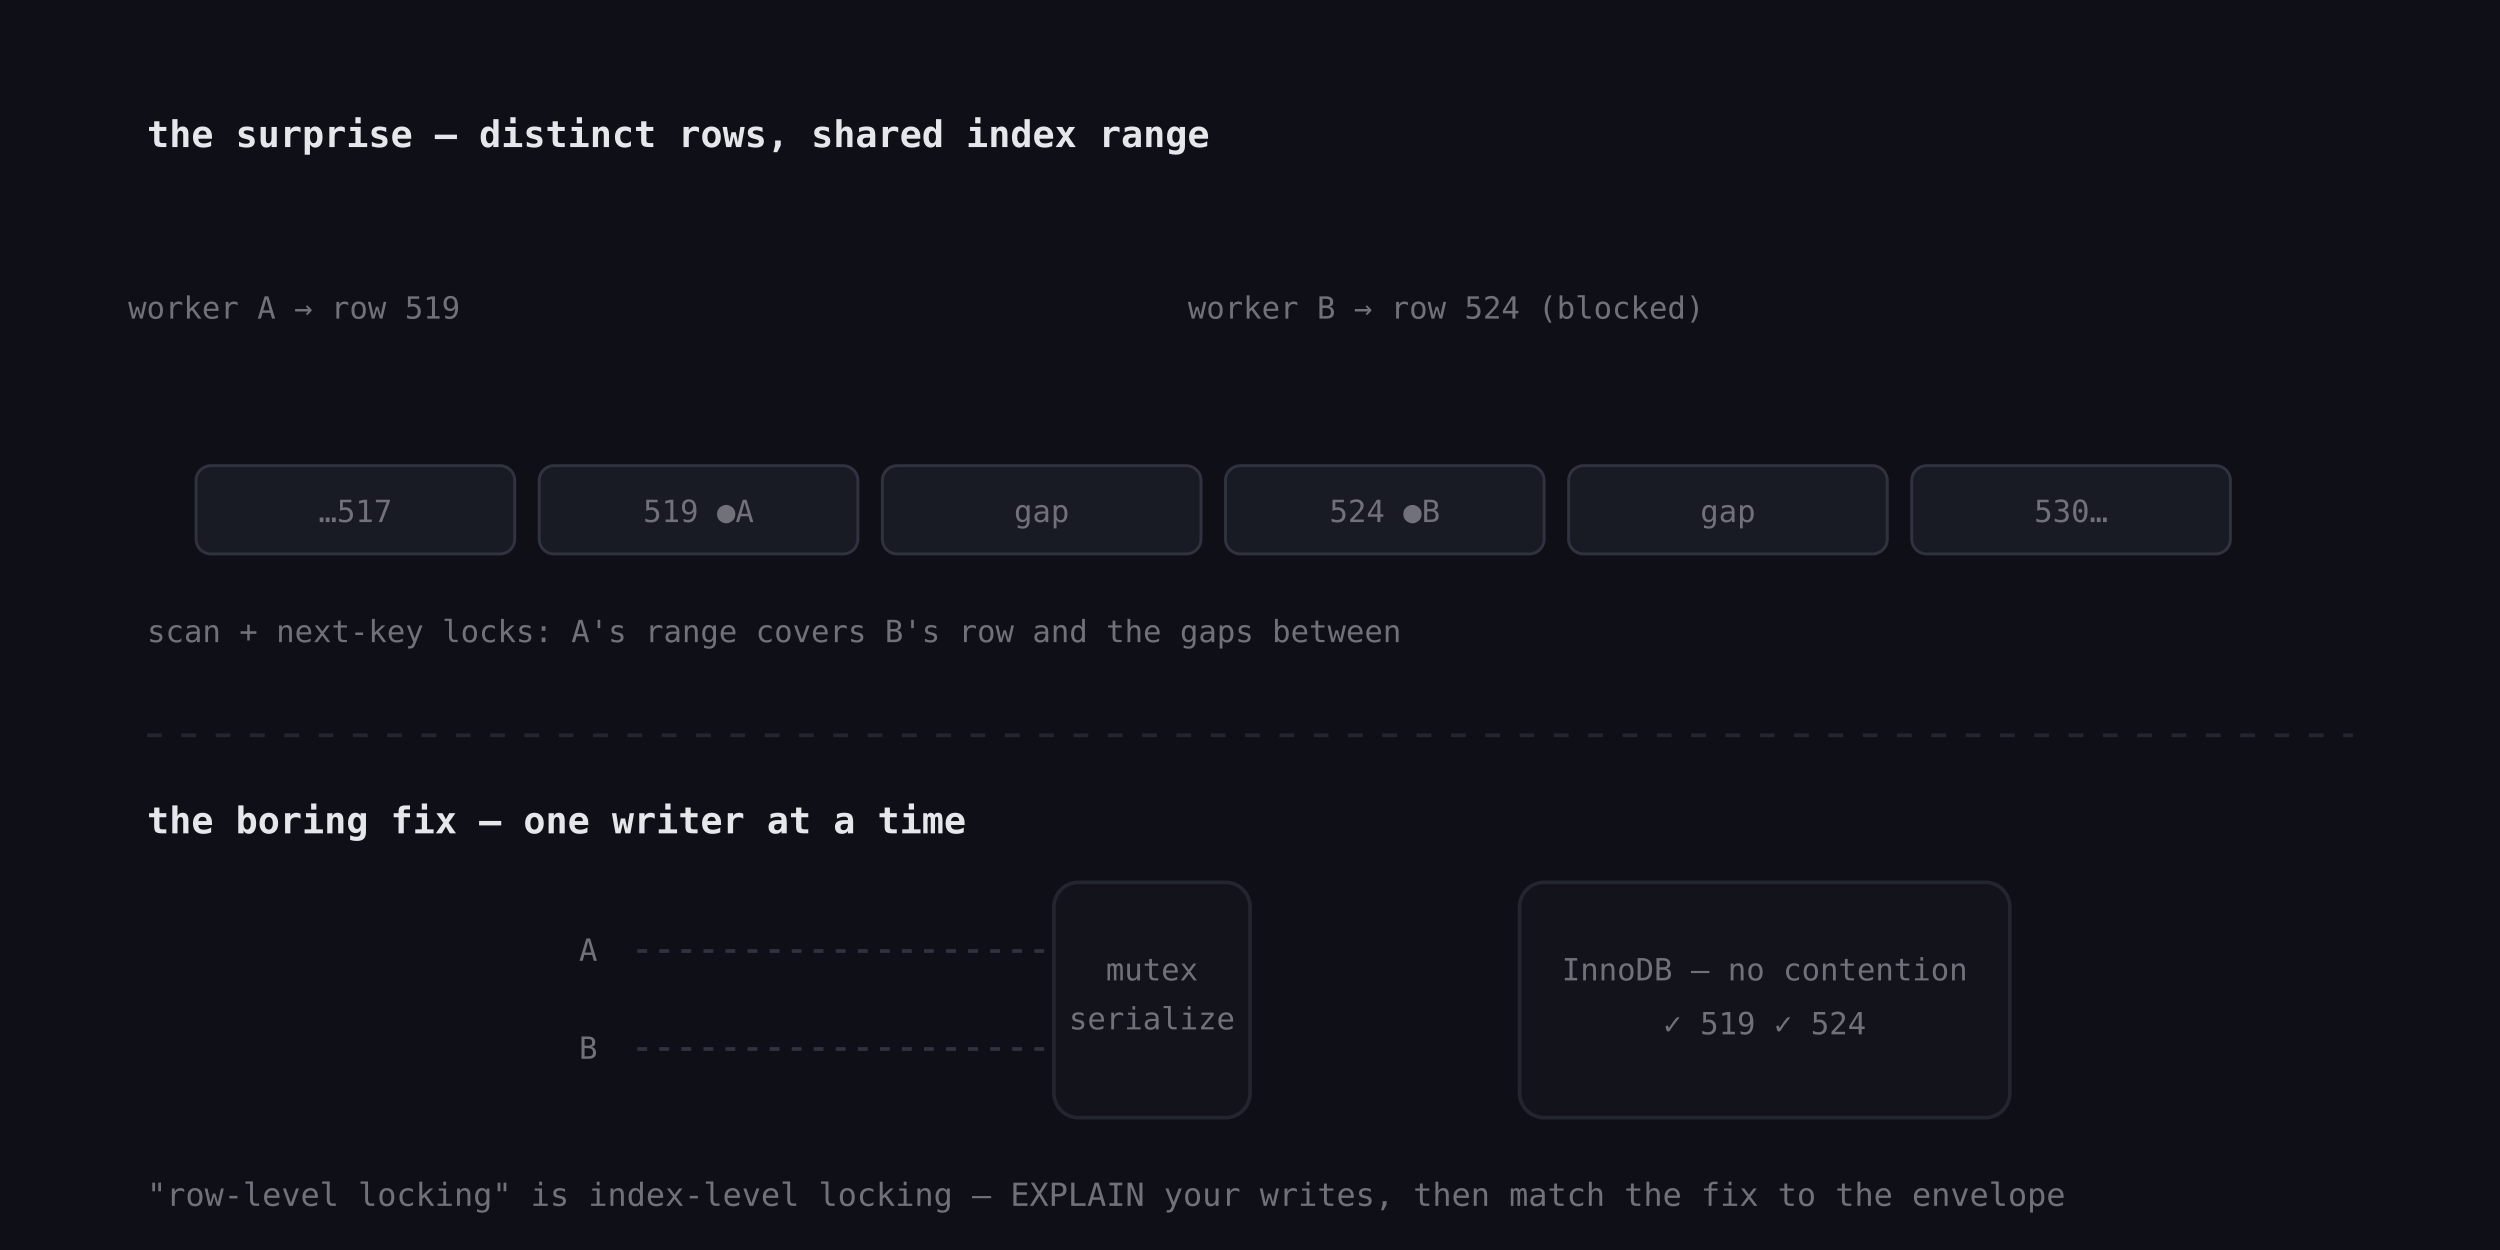
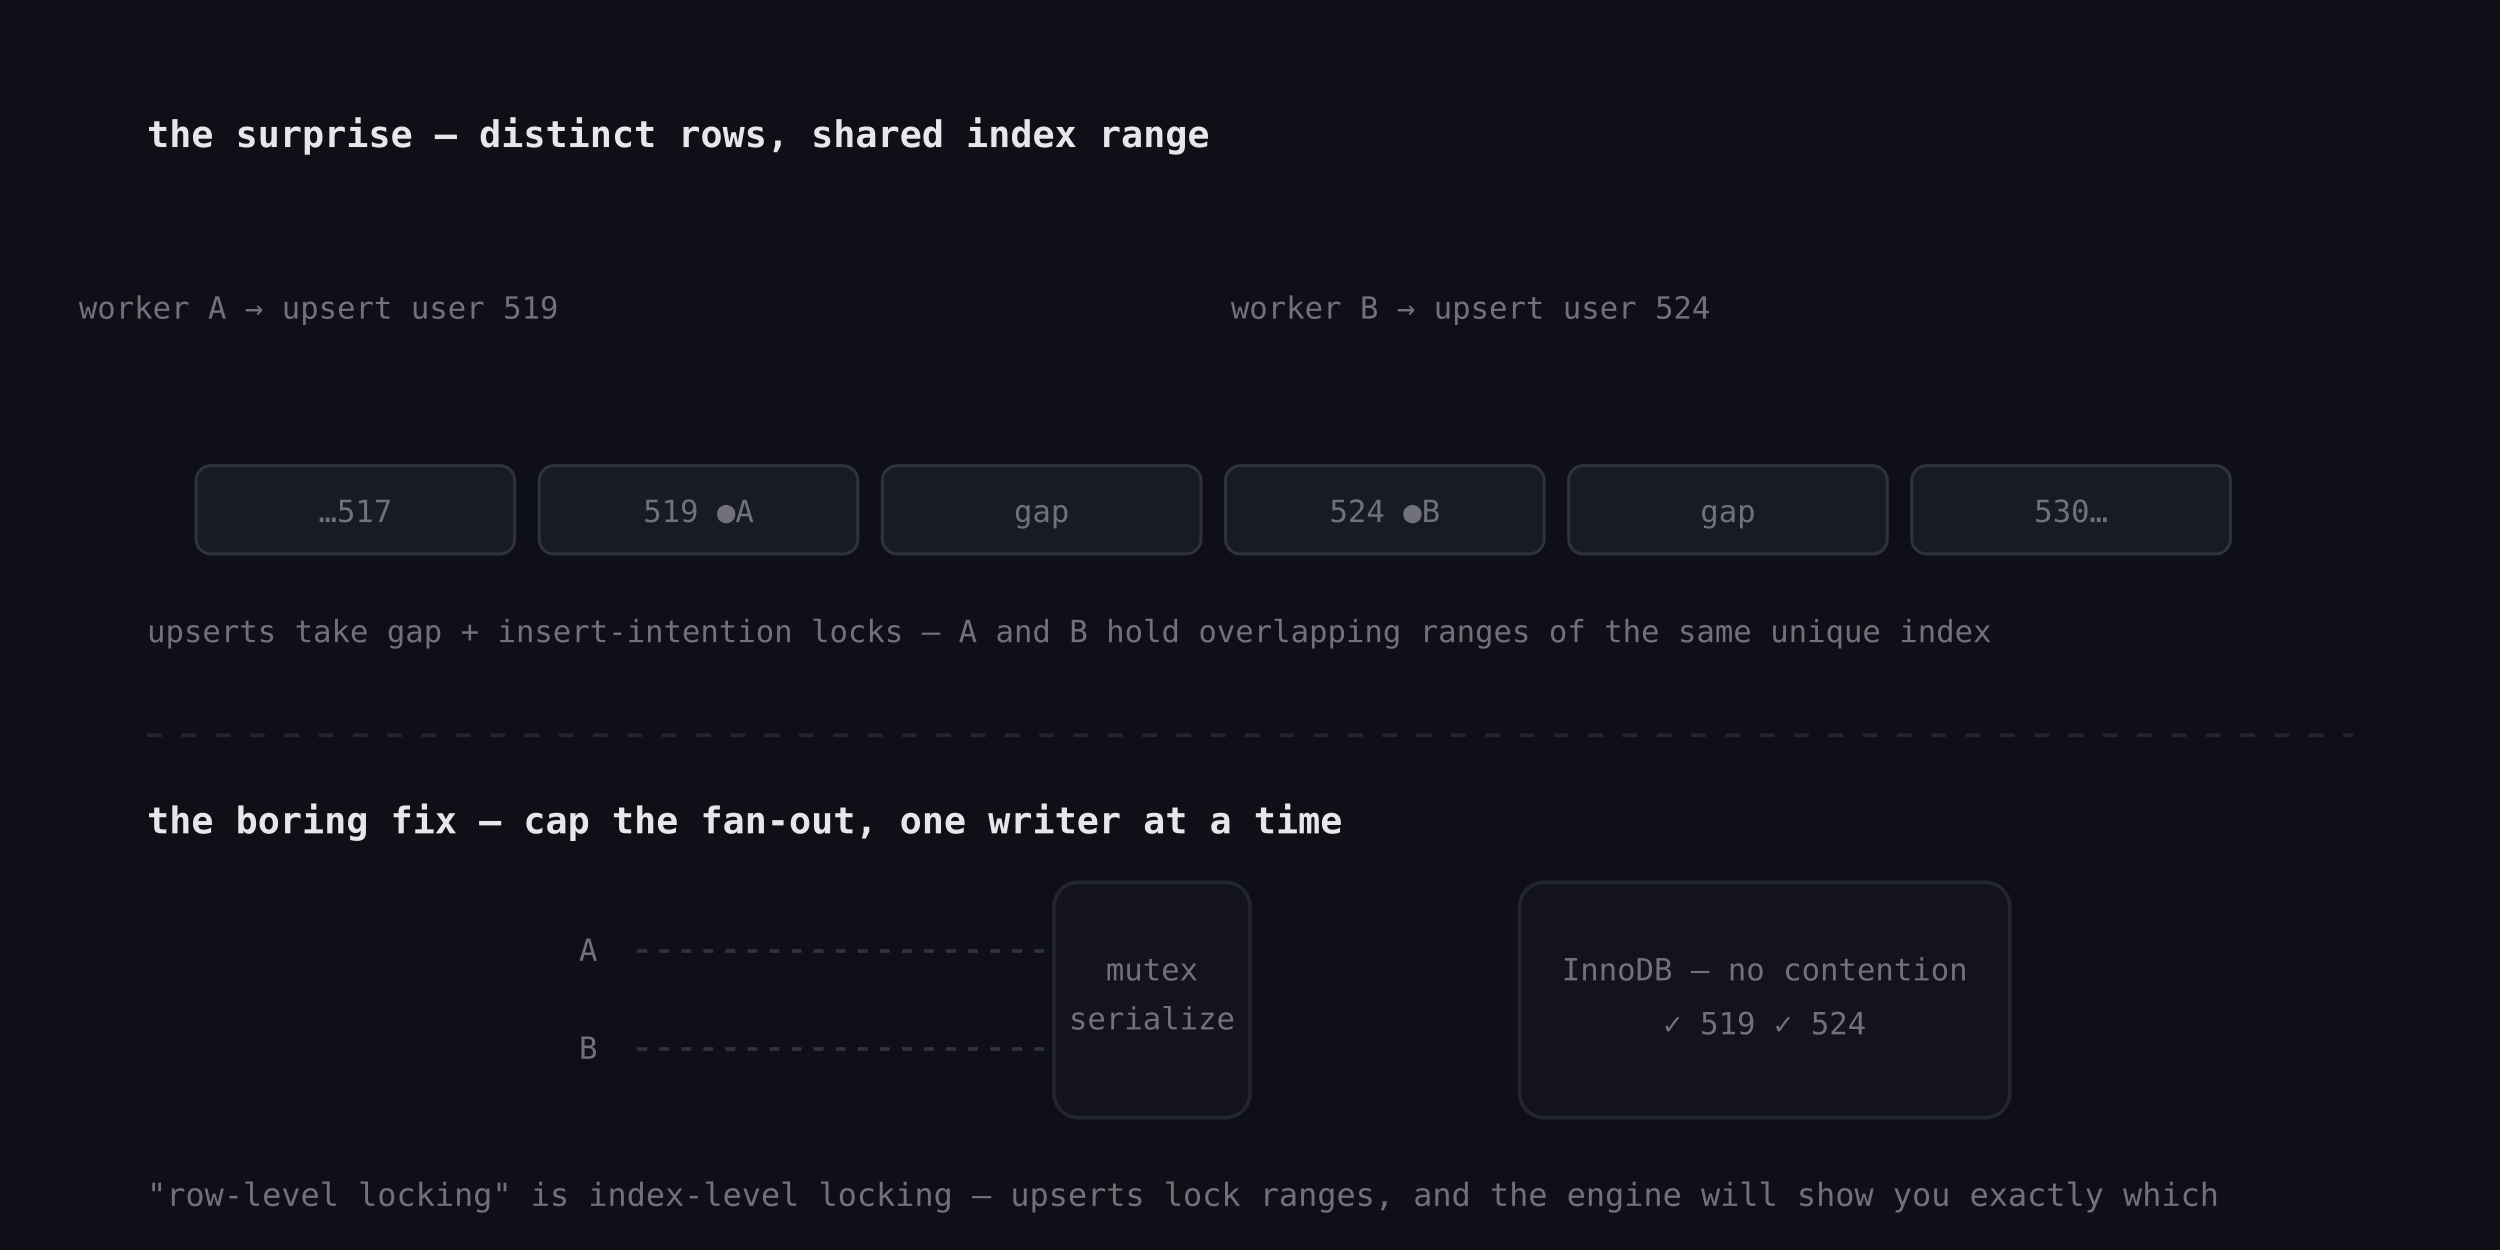
<svg xmlns="http://www.w3.org/2000/svg" viewBox="0 0 1020 510" font-family="ui-monospace,Menlo,monospace">
  <style>
    .box{fill:#12131b;stroke:#23252f;stroke-width:1.5}
    .lbl{fill:#e5e7eb;font-size:15px;font-weight:600}
    .sub{fill:#71717a;font-size:12.5px}
    .cap{fill:#71717a;font-size:13px}
    .idx{fill:#181a24;stroke:#30333f;stroke-width:1.2}
    @keyframes wa{0%,4%{transform:translate(285px,150px);opacity:0}6%{opacity:1}16%{transform:translate(285px,208px);opacity:1}44%{transform:translate(285px,208px);opacity:1}46%,100%{opacity:0}}
    @keyframes range{0%,14%{opacity:0}18%,44%{opacity:0.28}48%,100%{opacity:0}}
    @keyframes wb{0%,20%{transform:translate(560px,150px);opacity:0}22%{opacity:1}30%{transform:translate(560px,196px);opacity:1}31%{transform:translate(556px,196px)}33%{transform:translate(564px,196px)}35%{transform:translate(556px,196px)}37%{transform:translate(560px,196px);opacity:1}44%{transform:translate(560px,196px);opacity:1}46%,100%{opacity:0}}
    @keyframes blocked{0%,28%{opacity:0}32%,42%{opacity:1}47%,100%{opacity:0}}
    @keyframes mfix1{0%,52%{transform:translate(320px,388px);opacity:0}54%{opacity:1}62%{transform:translate(470px,388px);opacity:1}66%{transform:translate(620px,388px);opacity:1}68%,100%{opacity:0}}
    @keyframes mfix2{0%,68%{transform:translate(320px,428px);opacity:0}70%{opacity:1}78%{transform:translate(470px,428px);opacity:1}82%{transform:translate(620px,428px);opacity:1}84%,100%{opacity:0}}
    @keyframes mutexg{0%,52%{stroke:#30333f}56%,82%{stroke:#34d399}88%,100%{stroke:#30333f}}
    .awa{animation:wa 13s linear infinite}
    .arange{animation:range 13s linear infinite}
    .awb{animation:wb 13s linear infinite}
    .ablk{animation:blocked 13s linear infinite}
    .am1{animation:mfix1 13s linear infinite}
    .am2{animation:mfix2 13s linear infinite}
    .amx{animation:mutexg 13s linear infinite}
    @media (prefers-reduced-motion:reduce){*{animation:none!important}circle{opacity:0}.arange,.ablk{opacity:0}}
  </style>
  <rect width="1020" height="510" fill="#0f1017" />
  <text class="lbl" x="60" y="60">the surprise — distinct rows, shared index range</text>
-   <text class="sub" x="120" y="130" text-anchor="middle">worker A → row 519</text>
-   <text class="sub" x="590" y="130" text-anchor="middle">worker B → row 524 (blocked)</text>
+   <text class="sub" x="130" y="130" text-anchor="middle">worker A → upsert user 519</text>
+   <text class="sub" x="600" y="130" text-anchor="middle">worker B → upsert user 524</text>
  <g>
    <rect class="idx" x="80" y="190" width="130" height="36" rx="6" />
    <rect class="idx" x="220" y="190" width="130" height="36" rx="6" />
    <rect class="idx" x="360" y="190" width="130" height="36" rx="6" />
    <rect class="idx" x="500" y="190" width="130" height="36" rx="6" />
    <rect class="idx" x="640" y="190" width="130" height="36" rx="6" />
    <rect class="idx" x="780" y="190" width="130" height="36" rx="6" />
  </g>
  <text class="sub" x="145" y="213" text-anchor="middle" fill="#a1a1aa">…517</text>
  <text class="sub" x="285" y="213" text-anchor="middle" fill="#a1a1aa">519 ●A</text>
  <text class="sub" x="425" y="213" text-anchor="middle" fill="#a1a1aa">gap</text>
  <text class="sub" x="565" y="213" text-anchor="middle" fill="#a1a1aa">524 ●B</text>
  <text class="sub" x="705" y="213" text-anchor="middle" fill="#a1a1aa">gap</text>
  <text class="sub" x="845" y="213" text-anchor="middle" fill="#a1a1aa">530…</text>
  <rect class="arange" x="80" y="182" width="560" height="52" rx="8" fill="#f87171" opacity="0" />
-   <text class="sub" x="60" y="262">scan + next-key locks: A's range covers B's row and the gaps between</text>
-   <text class="ablk" x="620" y="168" fill="#f87171" font-size="14" font-weight="600" opacity="0">⏳ lock wait</text>
+   <text class="sub" x="60" y="262">upserts take gap + insert-intention locks — A and B hold overlapping ranges of the same unique index</text>
+   <text class="ablk" x="600" y="168" fill="#f87171" font-size="14" font-weight="600" opacity="0">⚡ deadlock — B rolled back</text>
  <line x1="60" y1="300" x2="960" y2="300" stroke="#23252f" stroke-width="1.5" stroke-dasharray="6 8" />
-   <text class="lbl" x="60" y="340">the boring fix — one writer at a time</text>
+   <text class="lbl" x="60" y="340">the boring fix — cap the fan-out, one writer at a time</text>
  <rect class="box amx" x="430" y="360" width="80" height="96" rx="10" />
  <text class="sub" x="470" y="400" text-anchor="middle" fill="#a1a1aa">mutex</text>
  <text class="sub" x="470" y="420" text-anchor="middle">serialize</text>
  <rect class="box" x="620" y="360" width="200" height="96" rx="10" />
  <text class="sub" x="720" y="400" text-anchor="middle" fill="#a1a1aa">InnoDB — no contention</text>
  <text class="sub" x="720" y="422" text-anchor="middle" fill="#34d399">✓ 519   ✓ 524</text>
  <text class="sub" x="240" y="392" text-anchor="middle">A</text>
  <text class="sub" x="240" y="432" text-anchor="middle">B</text>
  <line x1="260" y1="388" x2="430" y2="388" stroke="#30333f" stroke-width="1.5" stroke-dasharray="4 5" />
  <line x1="260" y1="428" x2="430" y2="428" stroke="#30333f" stroke-width="1.5" stroke-dasharray="4 5" />
  <circle class="awa" r="5.5" fill="#38bdf8" opacity="0" />
  <circle class="awb" r="5.5" fill="#f87171" opacity="0" />
  <circle class="am1" r="5.5" fill="#34d399" opacity="0" />
  <circle class="am2" r="5.5" fill="#34d399" opacity="0" />
-   <text class="cap" x="60" y="492">"row-level locking" is index-level locking — EXPLAIN your writes, then match the fix to the envelope</text>
+   <text class="cap" x="60" y="492">"row-level locking" is index-level locking — upserts lock ranges, and the engine will show you exactly which</text>
</svg>
